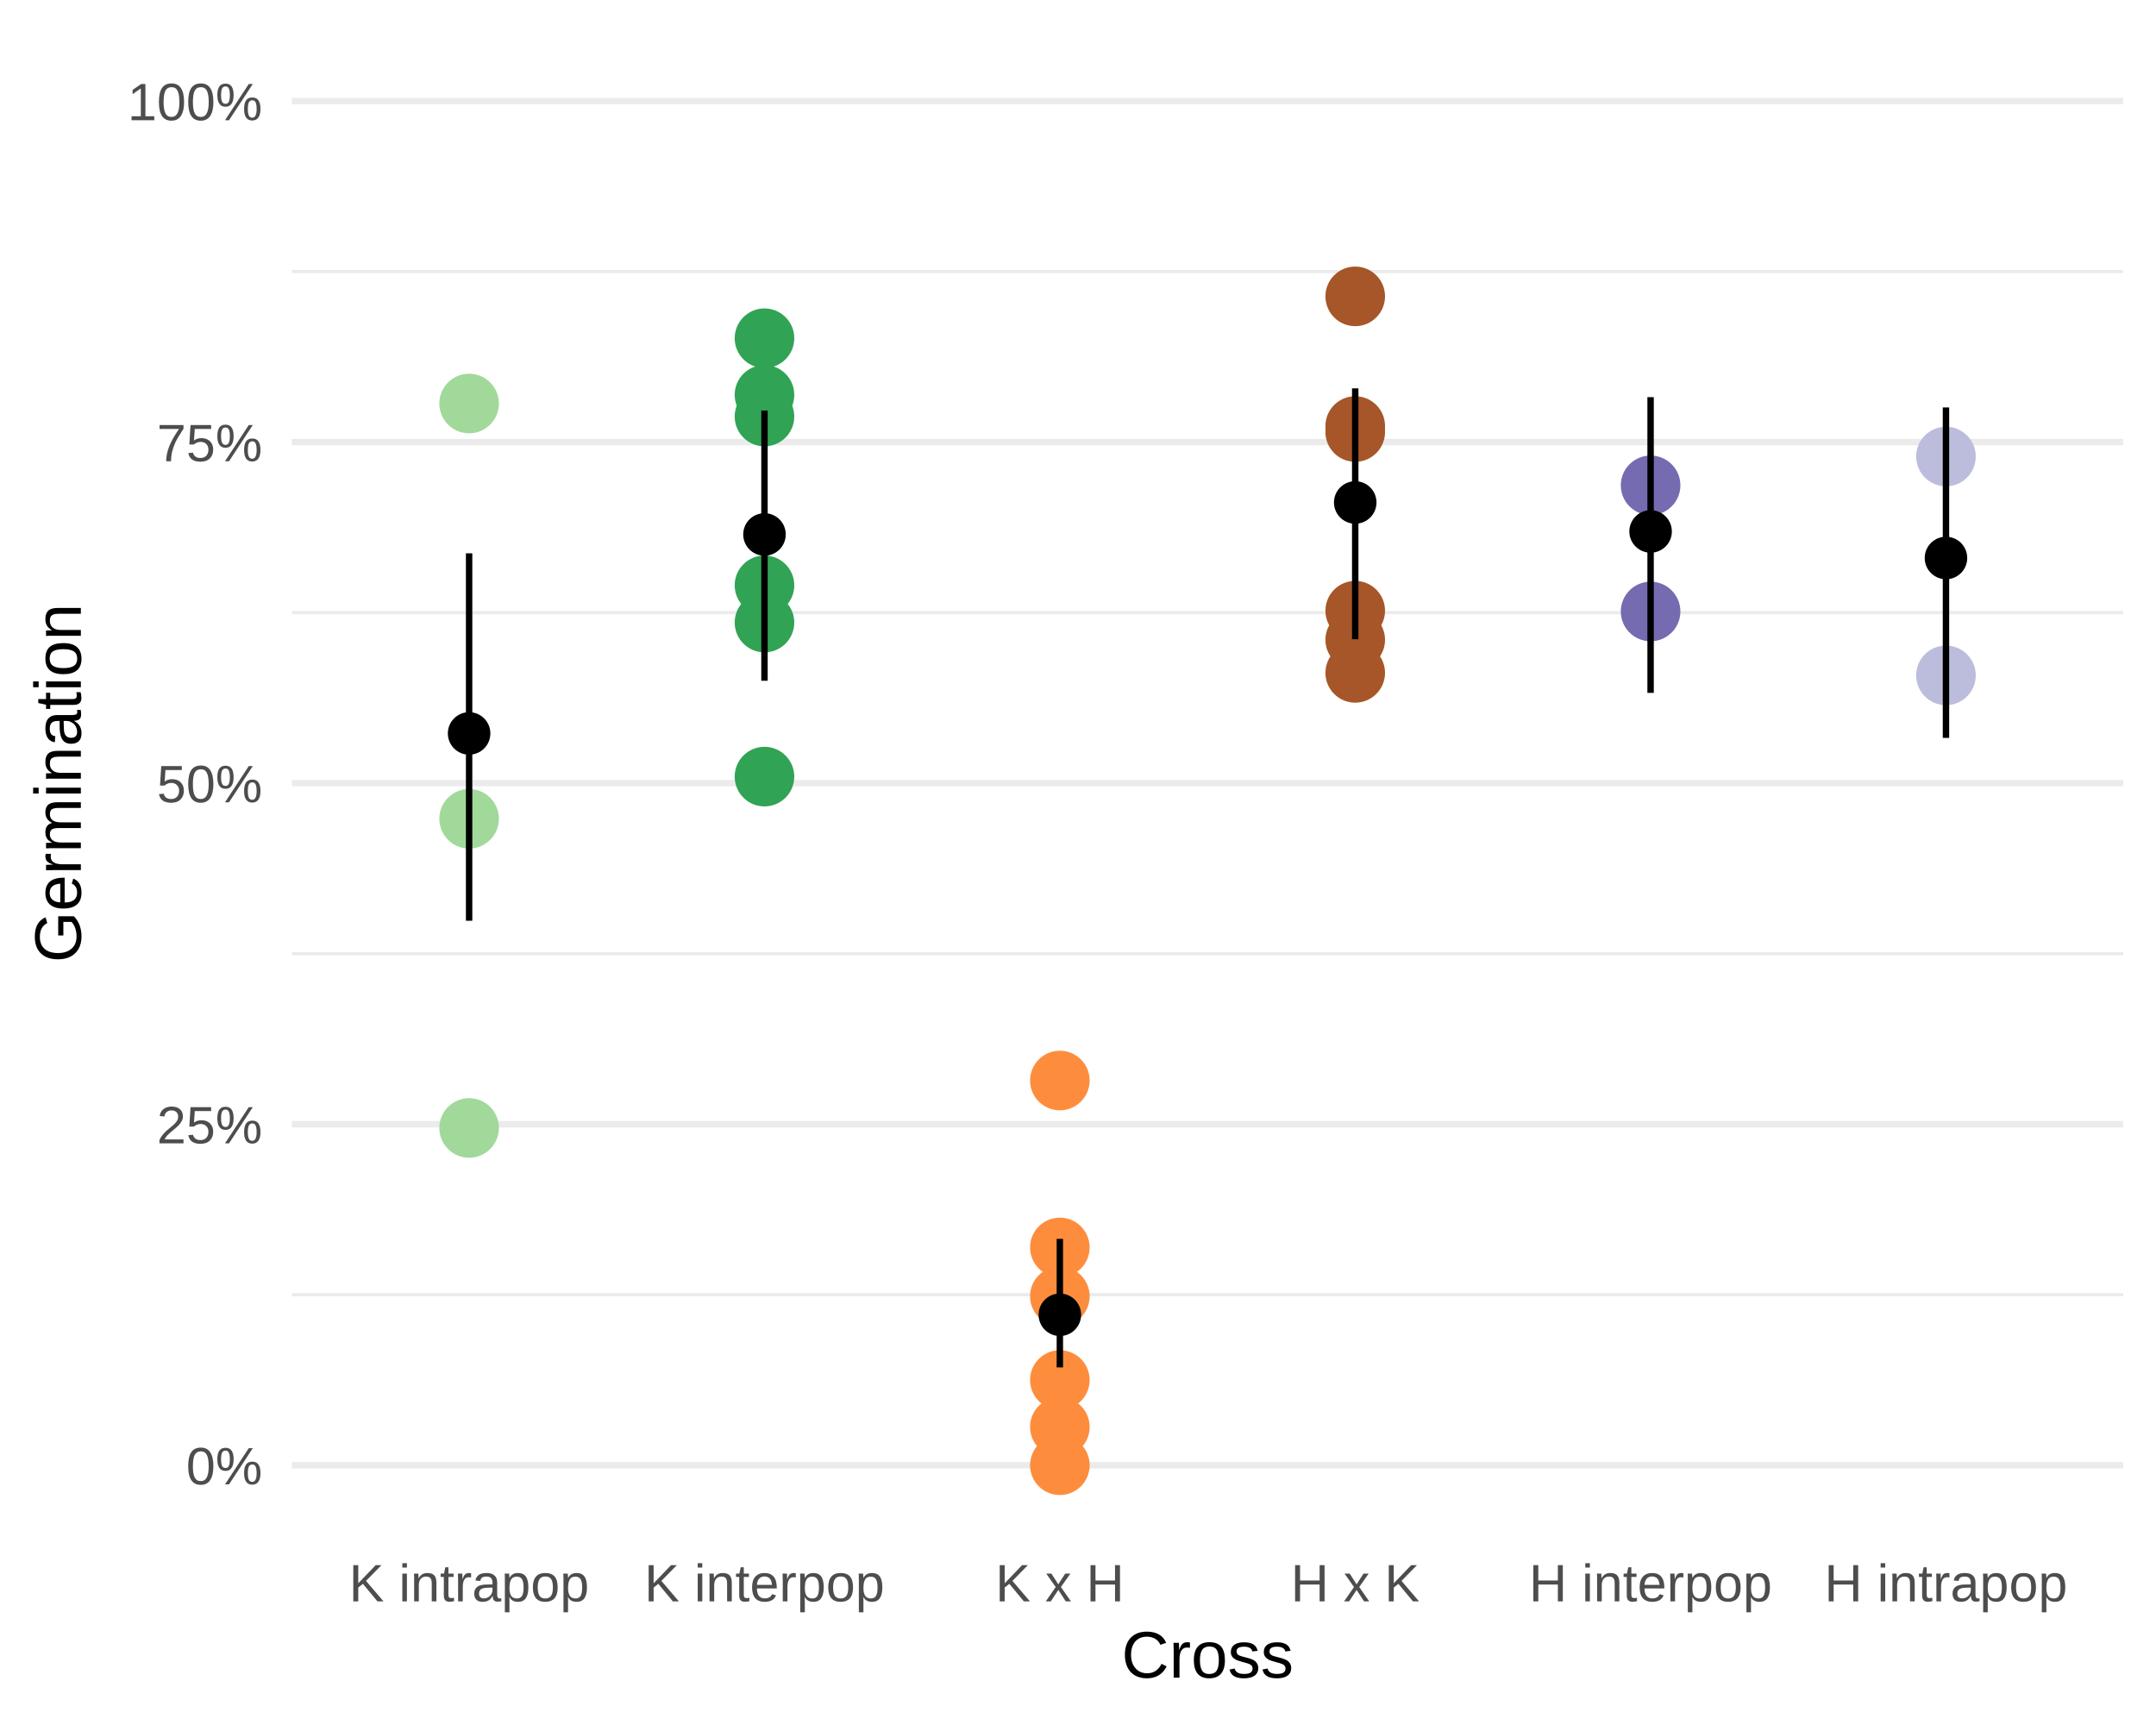
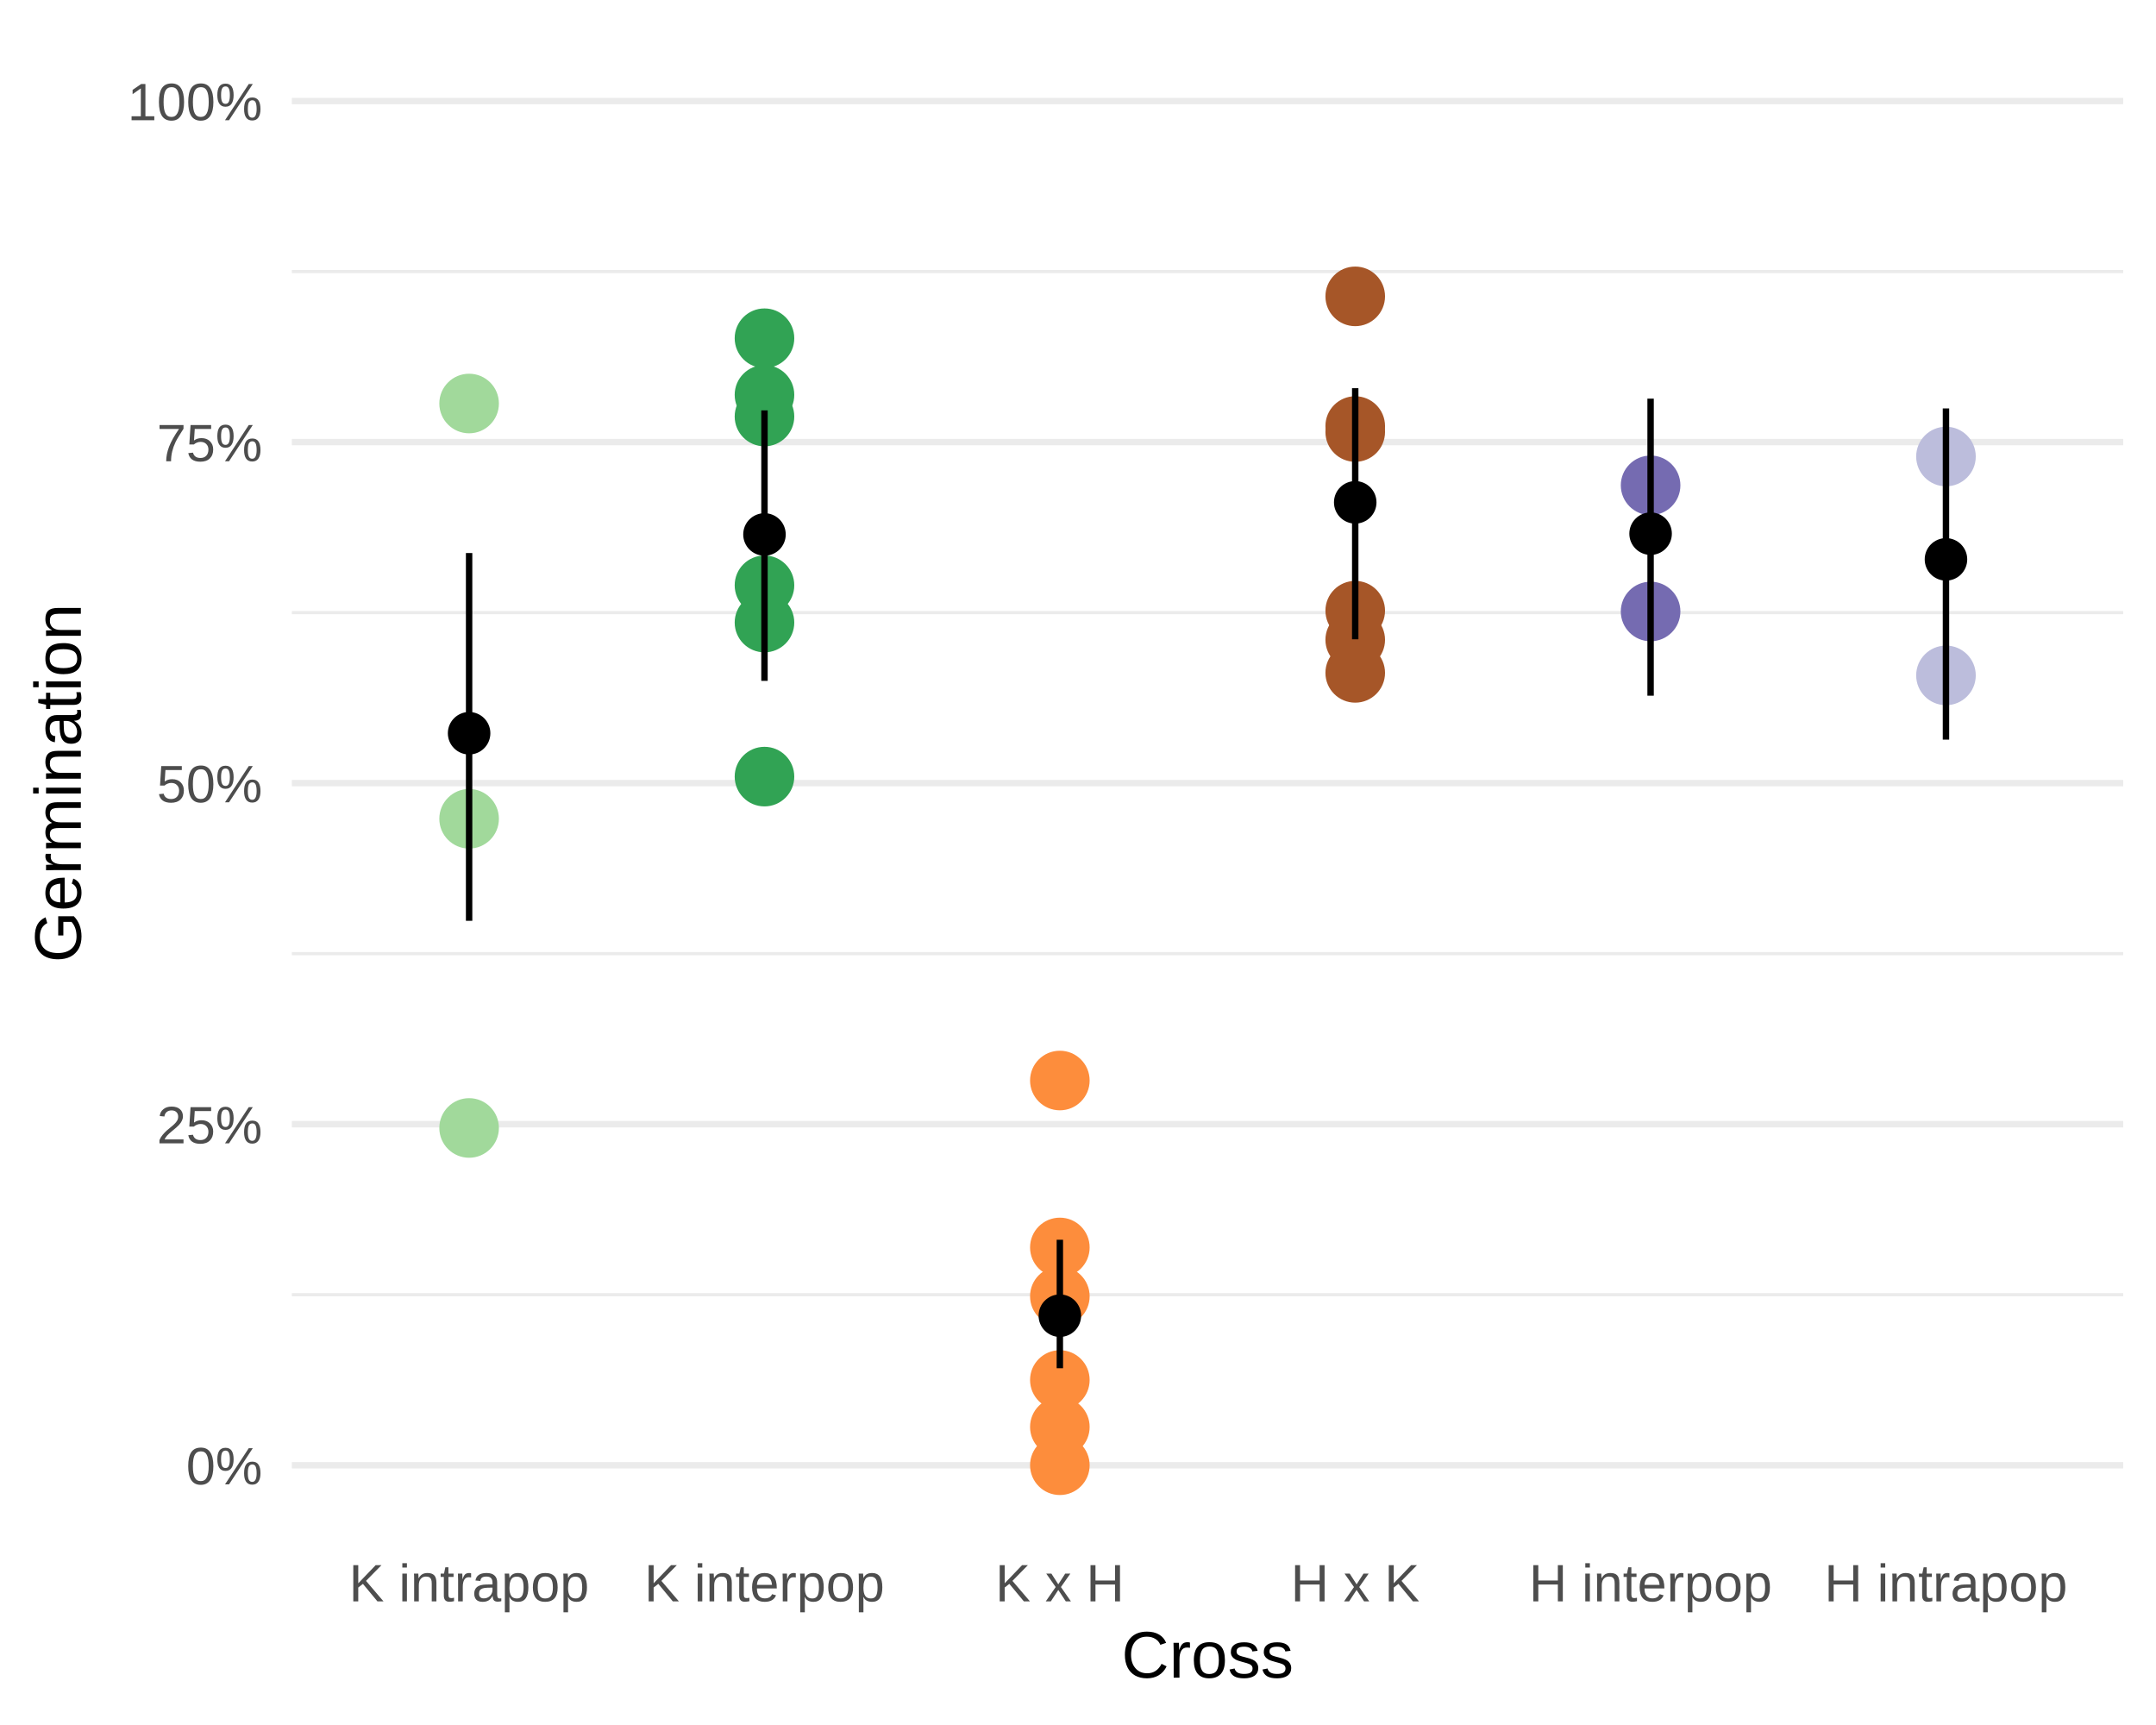
<svg xmlns="http://www.w3.org/2000/svg" class="svglite" width="360.00pt" height="288.00pt" viewBox="0 0 360.00 288.00">
  <defs>
    <style type="text/css">
    .svglite line, .svglite polyline, .svglite polygon, .svglite path, .svglite rect, .svglite circle {
      fill: none;
      stroke: #000000;
      stroke-linecap: round;
      stroke-linejoin: round;
      stroke-miterlimit: 10.00;
    }
  </style>
  </defs>
  <rect width="100%" height="100%" style="stroke: none; fill: #FFFFFF;" />
  <defs>
    <clipPath id="cpMC4wMHwzNjAuMDB8MC4wMHwyODguMDA=">
      <rect x="0.00" y="0.00" width="360.00" height="288.00" />
    </clipPath>
  </defs>
  <g clip-path="url(#cpMC4wMHwzNjAuMDB8MC4wMHwyODguMDA=)">
</g>
  <defs>
    <clipPath id="cpNDguNzN8MzU0LjUyfDUuNDh8MjU2LjAx">
      <rect x="48.73" y="5.48" width="305.79" height="250.53" />
    </clipPath>
  </defs>
  <g clip-path="url(#cpNDguNzN8MzU0LjUyfDUuNDh8MjU2LjAx)">
    <polyline points="48.73,216.16 354.52,216.16 " style="stroke-width: 0.53; stroke: #EBEBEB; stroke-linecap: butt;" />
    <polyline points="48.73,159.22 354.52,159.22 " style="stroke-width: 0.53; stroke: #EBEBEB; stroke-linecap: butt;" />
    <polyline points="48.73,102.28 354.52,102.28 " style="stroke-width: 0.53; stroke: #EBEBEB; stroke-linecap: butt;" />
    <polyline points="48.73,45.34 354.52,45.34 " style="stroke-width: 0.53; stroke: #EBEBEB; stroke-linecap: butt;" />
    <polyline points="48.73,244.63 354.52,244.63 " style="stroke-width: 1.07; stroke: #EBEBEB; stroke-linecap: butt;" />
    <polyline points="48.73,187.69 354.52,187.69 " style="stroke-width: 1.07; stroke: #EBEBEB; stroke-linecap: butt;" />
    <polyline points="48.73,130.75 354.52,130.75 " style="stroke-width: 1.07; stroke: #EBEBEB; stroke-linecap: butt;" />
    <polyline points="48.73,73.81 354.52,73.81 " style="stroke-width: 1.07; stroke: #EBEBEB; stroke-linecap: butt;" />
    <polyline points="48.73,16.87 354.52,16.87 " style="stroke-width: 1.07; stroke: #EBEBEB; stroke-linecap: butt;" />
    <circle cx="78.33" cy="188.32" r="4.62" style="stroke-width: 0.71; stroke: #A1D99B; fill: #A1D99B;" />
    <circle cx="78.33" cy="67.37" r="4.62" style="stroke-width: 0.71; stroke: #A1D99B; fill: #A1D99B;" />
    <circle cx="78.33" cy="136.70" r="4.62" style="stroke-width: 0.71; stroke: #A1D99B; fill: #A1D99B;" />
    <circle cx="127.65" cy="103.94" r="4.62" style="stroke-width: 0.71; stroke: #31A354; fill: #31A354;" />
    <circle cx="127.65" cy="97.72" r="4.62" style="stroke-width: 0.71; stroke: #31A354; fill: #31A354;" />
    <circle cx="127.65" cy="56.47" r="4.62" style="stroke-width: 0.71; stroke: #31A354; fill: #31A354;" />
    <circle cx="127.65" cy="65.92" r="4.62" style="stroke-width: 0.71; stroke: #31A354; fill: #31A354;" />
    <circle cx="127.65" cy="129.66" r="4.62" style="stroke-width: 0.71; stroke: #31A354; fill: #31A354;" />
    <circle cx="127.65" cy="69.54" r="4.62" style="stroke-width: 0.71; stroke: #31A354; fill: #31A354;" />
    <circle cx="176.97" cy="244.63" r="4.62" style="stroke-width: 0.71; stroke: #FD8D3C; fill: #FD8D3C;" />
    <circle cx="176.97" cy="216.42" r="4.62" style="stroke-width: 0.71; stroke: #FD8D3C; fill: #FD8D3C;" />
    <circle cx="176.97" cy="238.24" r="4.62" style="stroke-width: 0.71; stroke: #FD8D3C; fill: #FD8D3C;" />
    <circle cx="176.97" cy="180.40" r="4.62" style="stroke-width: 0.71; stroke: #FD8D3C; fill: #FD8D3C;" />
    <circle cx="176.97" cy="230.40" r="4.62" style="stroke-width: 0.71; stroke: #FD8D3C; fill: #FD8D3C;" />
    <circle cx="176.97" cy="208.27" r="4.62" style="stroke-width: 0.71; stroke: #FD8D3C; fill: #FD8D3C;" />
    <circle cx="226.29" cy="49.48" r="4.62" style="stroke-width: 0.71; stroke: #A65628; fill: #A65628;" />
    <circle cx="226.29" cy="101.96" r="4.62" style="stroke-width: 0.71; stroke: #A65628; fill: #A65628;" />
    <circle cx="226.29" cy="71.13" r="4.62" style="stroke-width: 0.71; stroke: #A65628; fill: #A65628;" />
    <circle cx="226.29" cy="112.34" r="4.62" style="stroke-width: 0.71; stroke: #A65628; fill: #A65628;" />
    <circle cx="226.29" cy="72.13" r="4.62" style="stroke-width: 0.71; stroke: #A65628; fill: #A65628;" />
    <circle cx="226.29" cy="106.82" r="4.62" style="stroke-width: 0.71; stroke: #A65628; fill: #A65628;" />
    <circle cx="275.61" cy="81.03" r="4.62" style="stroke-width: 0.71; stroke: #756BB1; fill: #756BB1;" />
    <circle cx="275.61" cy="102.09" r="4.62" style="stroke-width: 0.71; stroke: #756BB1; fill: #756BB1;" />
    <circle cx="324.93" cy="76.22" r="4.62" style="stroke-width: 0.71; stroke: #BCBDDC; fill: #BCBDDC;" />
    <circle cx="324.93" cy="112.76" r="4.62" style="stroke-width: 0.71; stroke: #BCBDDC; fill: #BCBDDC;" />
-     <line x1="78.33" y1="153.72" x2="78.33" y2="92.38" style="stroke-width: 1.07; stroke-linecap: butt;" />
-     <line x1="127.65" y1="113.65" x2="127.65" y2="68.54" style="stroke-width: 1.07; stroke-linecap: butt;" />
-     <line x1="176.97" y1="228.30" x2="176.97" y2="206.83" style="stroke-width: 1.07; stroke-linecap: butt;" />
-     <line x1="226.29" y1="106.72" x2="226.29" y2="64.84" style="stroke-width: 1.07; stroke-linecap: butt;" />
-     <line x1="275.61" y1="115.68" x2="275.61" y2="66.31" style="stroke-width: 1.07; stroke-linecap: butt;" />
-     <line x1="324.93" y1="123.20" x2="324.93" y2="68.03" style="stroke-width: 1.07; stroke-linecap: butt;" />
-     <circle cx="78.33" cy="122.45" r="2.84" style="stroke-width: 1.42; fill: #000000;" />
+     <line x1="78.33" y1="153.73" x2="78.33" y2="92.33" style="stroke-width: 1.07; stroke-linecap: butt;" />
+     <line x1="127.65" y1="113.67" x2="127.65" y2="68.52" style="stroke-width: 1.07; stroke-linecap: butt;" />
+     <line x1="176.97" y1="228.43" x2="176.97" y2="206.99" style="stroke-width: 1.07; stroke-linecap: butt;" />
+     <line x1="226.29" y1="106.73" x2="226.29" y2="64.81" style="stroke-width: 1.07; stroke-linecap: butt;" />
+     <line x1="275.61" y1="116.15" x2="275.61" y2="66.56" style="stroke-width: 1.07; stroke-linecap: butt;" />
+     <line x1="324.93" y1="123.48" x2="324.93" y2="68.19" style="stroke-width: 1.07; stroke-linecap: butt;" />
+     <circle cx="78.33" cy="122.42" r="2.84" style="stroke-width: 1.42; fill: #000000;" />
    <circle cx="127.65" cy="89.23" r="2.84" style="stroke-width: 1.42; fill: #000000;" />
-     <circle cx="176.97" cy="219.51" r="2.84" style="stroke-width: 1.42; fill: #000000;" />
-     <circle cx="226.29" cy="83.89" r="2.84" style="stroke-width: 1.42; fill: #000000;" />
-     <circle cx="275.61" cy="88.73" r="2.84" style="stroke-width: 1.42; fill: #000000;" />
-     <circle cx="324.93" cy="93.16" r="2.84" style="stroke-width: 1.42; fill: #000000;" />
+     <circle cx="176.97" cy="219.66" r="2.84" style="stroke-width: 1.42; fill: #000000;" />
+     <circle cx="226.29" cy="83.87" r="2.84" style="stroke-width: 1.42; fill: #000000;" />
+     <circle cx="275.61" cy="89.10" r="2.84" style="stroke-width: 1.42; fill: #000000;" />
+     <circle cx="324.93" cy="93.39" r="2.84" style="stroke-width: 1.42; fill: #000000;" />
  </g>
  <g clip-path="url(#cpMC4wMHwzNjAuMDB8MC4wMHwyODguMDA=)">
    <text x="43.80" y="247.83" text-anchor="end" style="font-size: 8.80px; fill: #4D4D4D; font-family: Arial;" textLength="13.95px" lengthAdjust="spacingAndGlyphs">0%</text>
    <text x="43.80" y="190.89" text-anchor="end" style="font-size: 8.80px; fill: #4D4D4D; font-family: Arial;" textLength="19.55px" lengthAdjust="spacingAndGlyphs">25%</text>
    <text x="43.80" y="133.95" text-anchor="end" style="font-size: 8.80px; fill: #4D4D4D; font-family: Arial;" textLength="19.55px" lengthAdjust="spacingAndGlyphs">50%</text>
    <text x="43.80" y="77.01" text-anchor="end" style="font-size: 8.80px; fill: #4D4D4D; font-family: Arial;" textLength="19.55px" lengthAdjust="spacingAndGlyphs">75%</text>
    <text x="43.80" y="20.07" text-anchor="end" style="font-size: 8.80px; fill: #4D4D4D; font-family: Arial;" textLength="25.14px" lengthAdjust="spacingAndGlyphs">100%</text>
    <text x="78.33" y="267.36" text-anchor="middle" style="font-size: 8.80px; fill: #4D4D4D; font-family: Arial;" textLength="45.60px" lengthAdjust="spacingAndGlyphs">K intrapop</text>
    <text x="127.65" y="267.36" text-anchor="middle" style="font-size: 8.80px; fill: #4D4D4D; font-family: Arial;" textLength="45.62px" lengthAdjust="spacingAndGlyphs">K interpop</text>
    <text x="176.97" y="267.36" text-anchor="middle" style="font-size: 8.80px; fill: #4D4D4D; font-family: Arial;" textLength="23.18px" lengthAdjust="spacingAndGlyphs">K x H</text>
    <text x="226.29" y="267.36" text-anchor="middle" style="font-size: 8.80px; fill: #4D4D4D; font-family: Arial;" textLength="23.18px" lengthAdjust="spacingAndGlyphs">H x K</text>
    <text x="275.61" y="267.36" text-anchor="middle" style="font-size: 8.80px; fill: #4D4D4D; font-family: Arial;" textLength="46.47px" lengthAdjust="spacingAndGlyphs">H interpop</text>
    <text x="324.93" y="267.36" text-anchor="middle" style="font-size: 8.80px; fill: #4D4D4D; font-family: Arial;" textLength="46.45px" lengthAdjust="spacingAndGlyphs">H intrapop</text>
    <text x="201.63" y="280.10" text-anchor="middle" style="font-size: 11.00px; font-family: Arial;" textLength="30.15px" lengthAdjust="spacingAndGlyphs">Cross</text>
    <text transform="translate(13.50,130.75) rotate(-90)" text-anchor="middle" style="font-size: 11.00px; font-family: Arial;" textLength="68.18px" lengthAdjust="spacingAndGlyphs">Germination</text>
  </g>
</svg>
